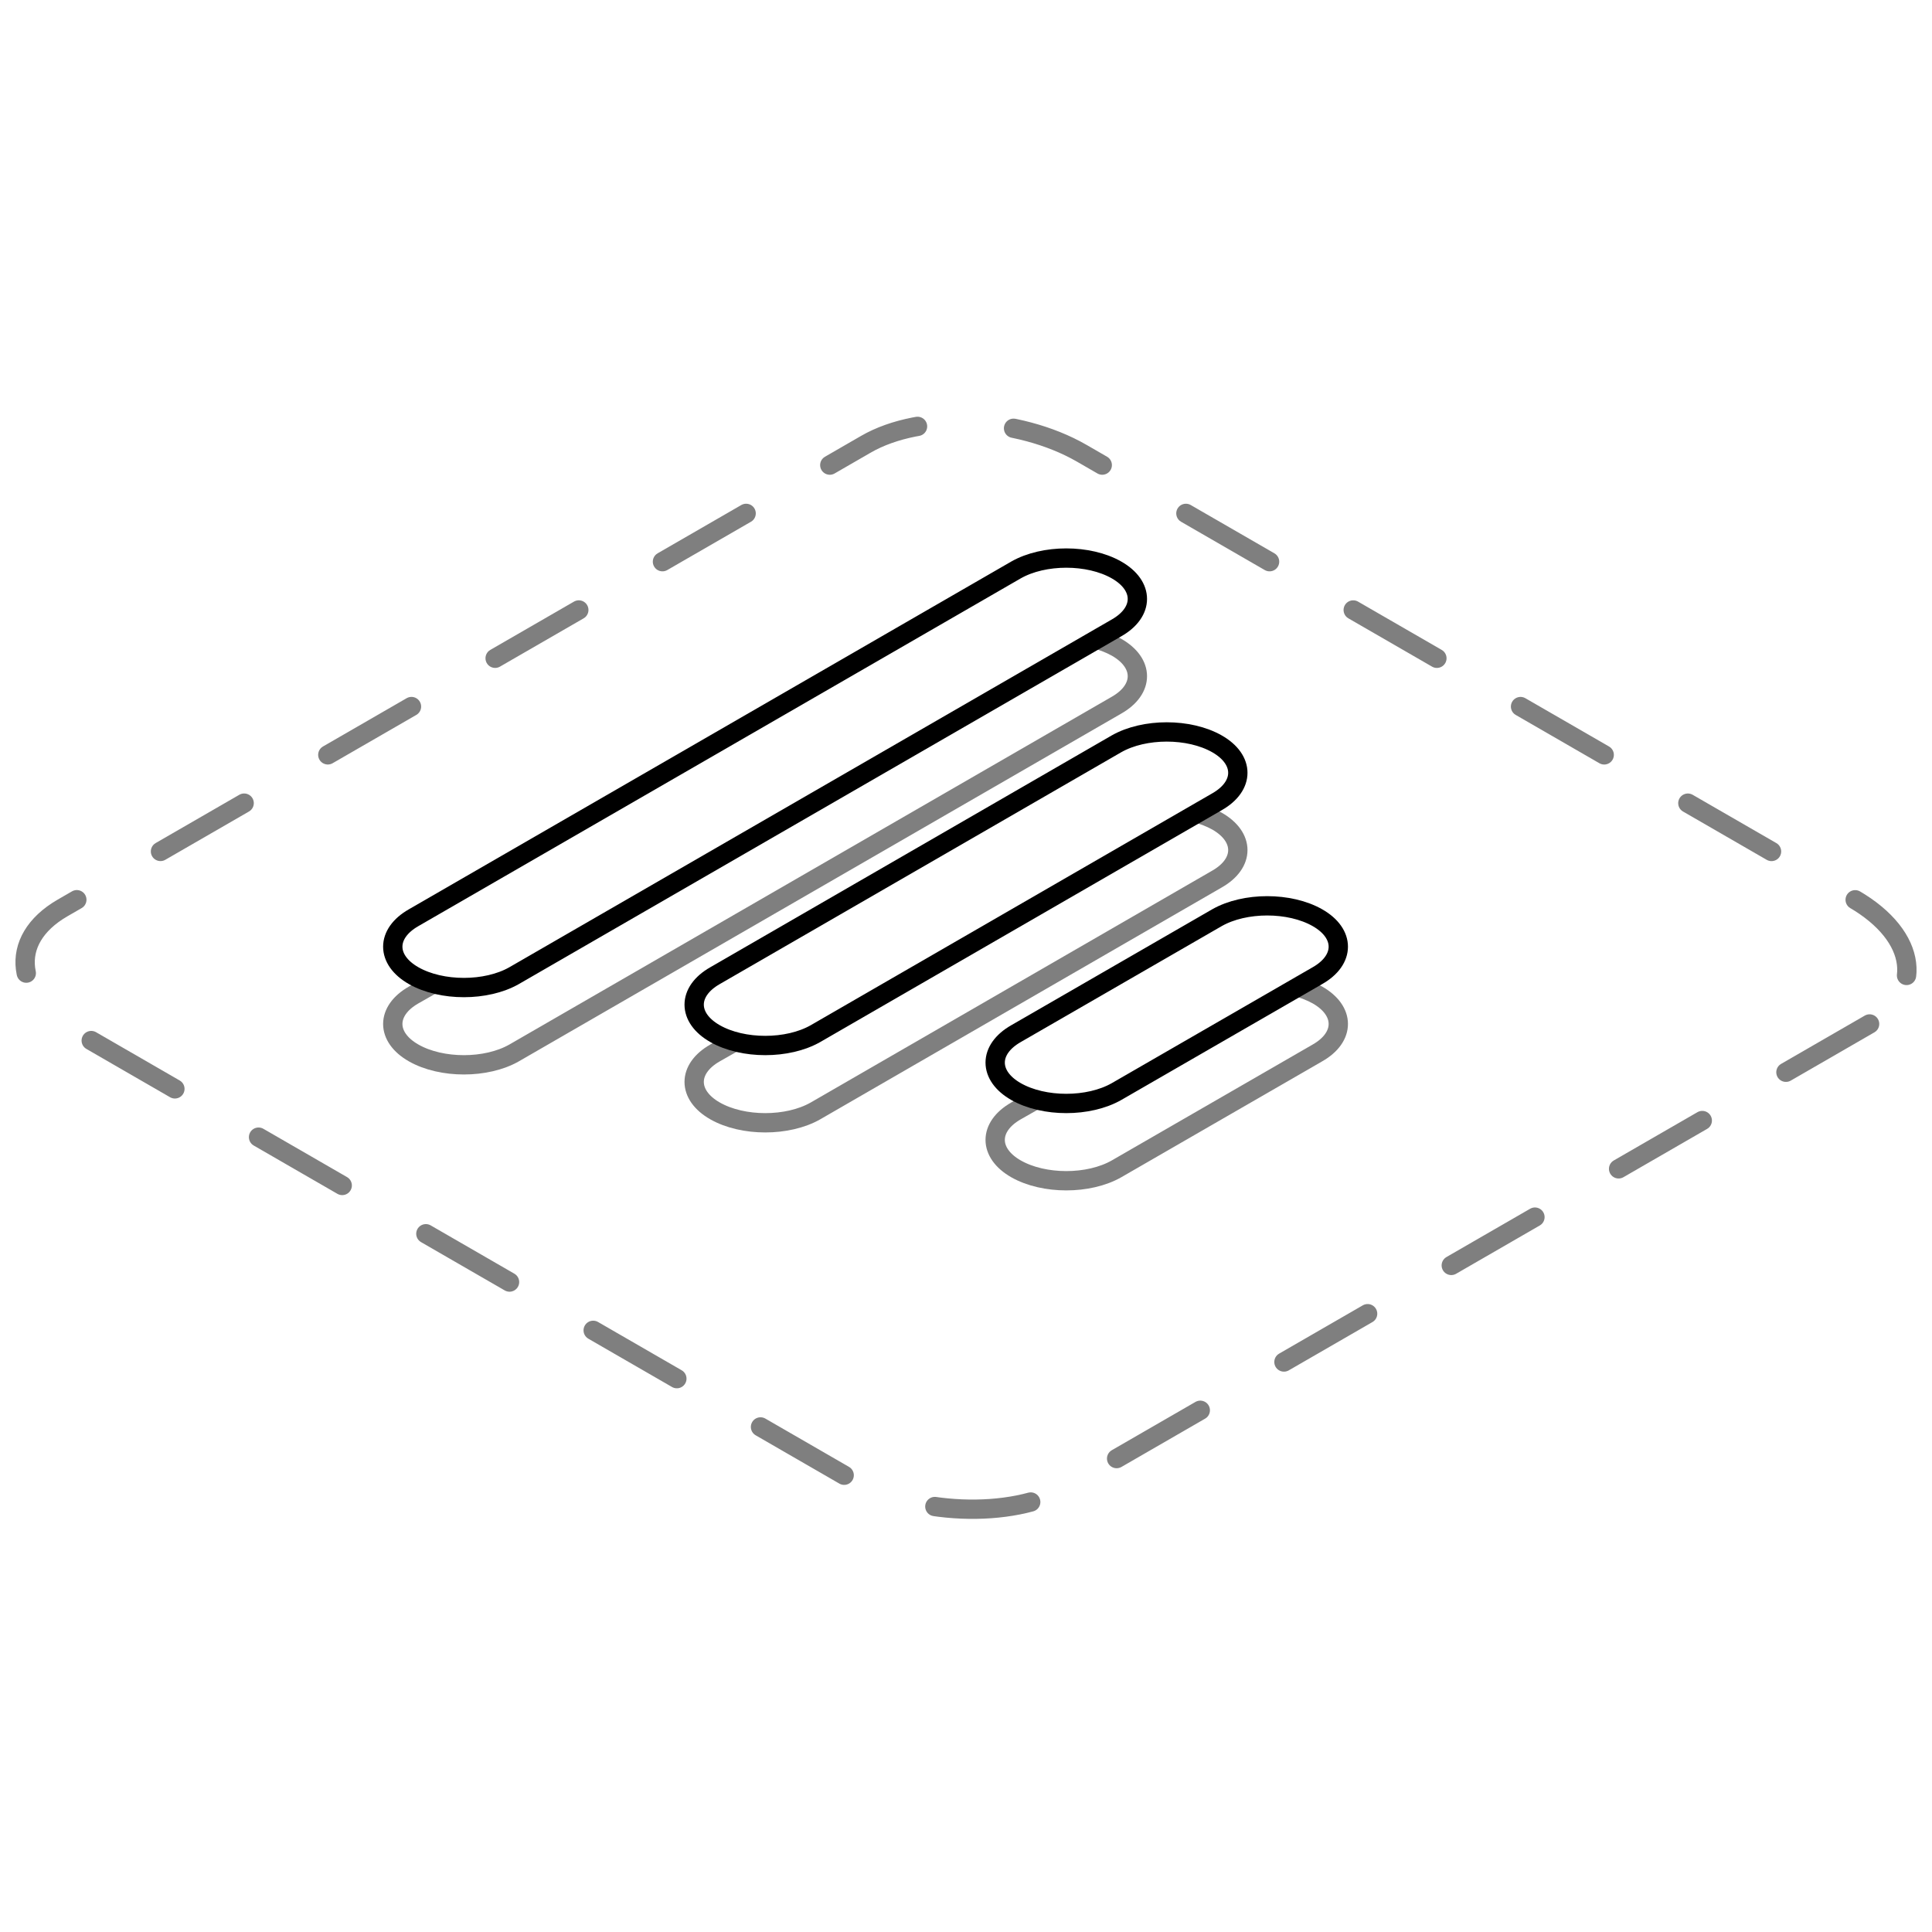
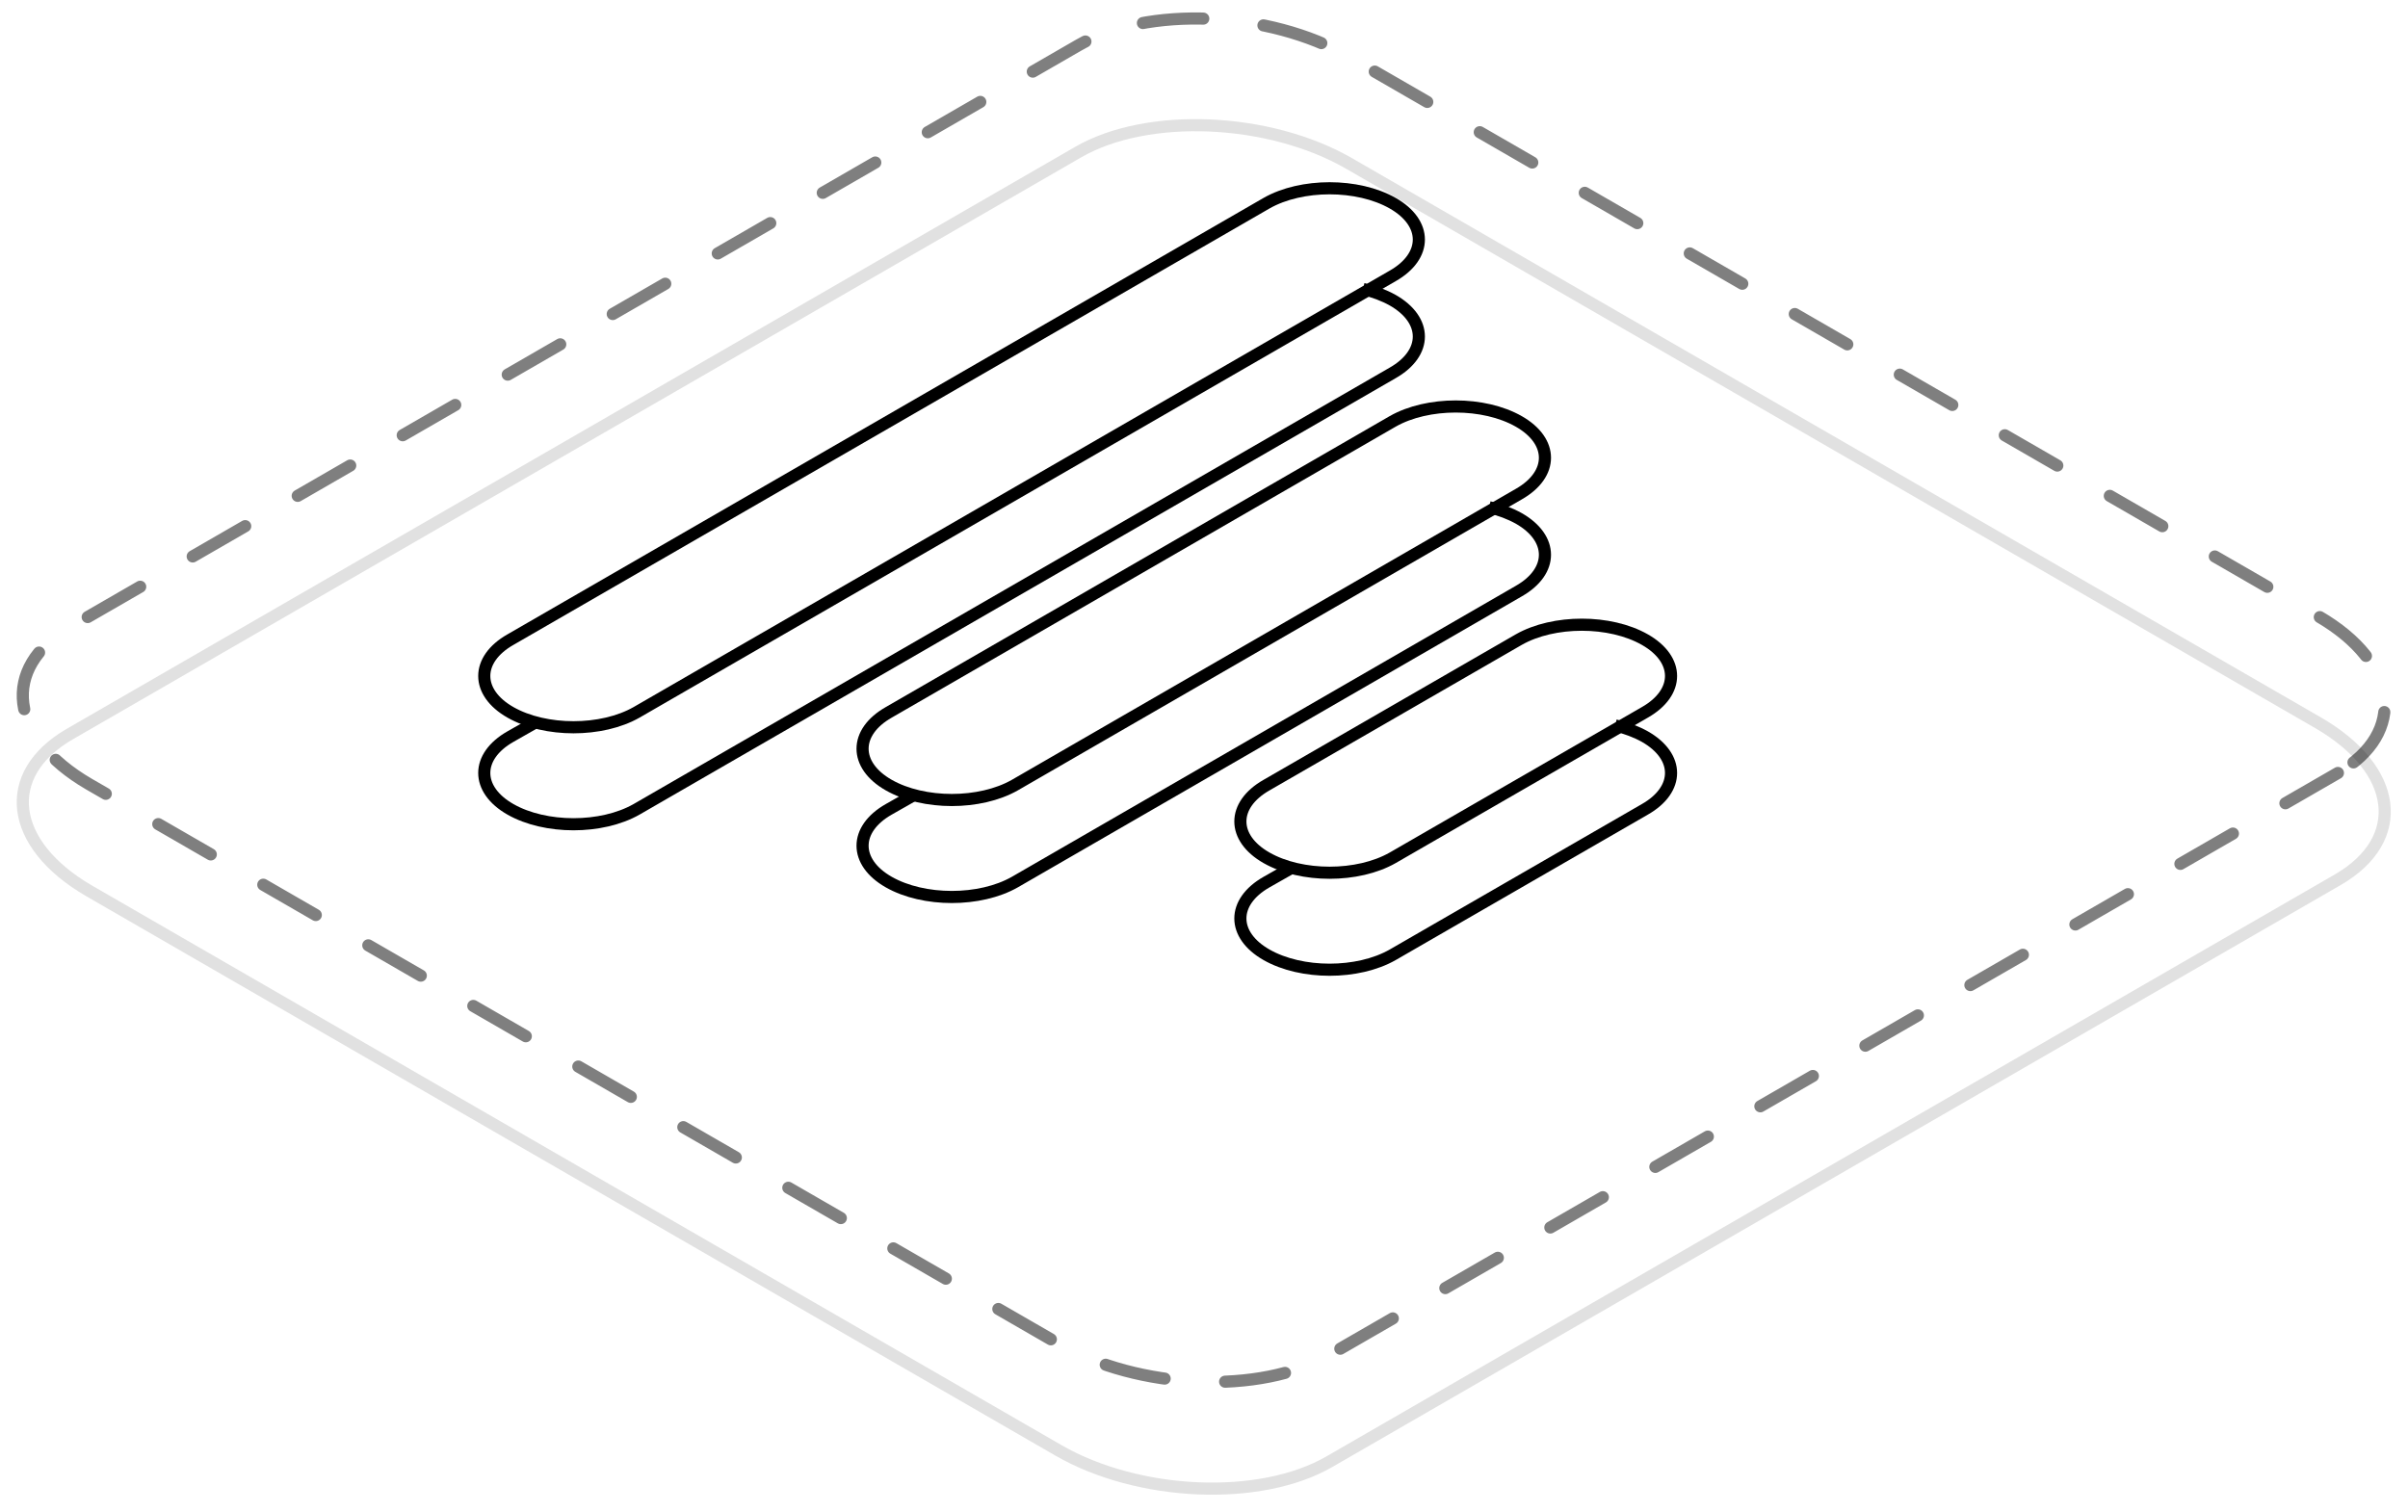
- <svg xmlns="http://www.w3.org/2000/svg" viewBox="0 0 50 50" width="100%" height="100%" fill="none" stroke="currentColor" stroke-width="0.5">
+ <svg xmlns="http://www.w3.org/2000/svg" viewBox="0.18 10.56 49.65 31.18" preserveAspectRatio="xMinYMid meet" width="100%" height="100%" fill="none" stroke="currentColor" stroke-width="0.25">
+   <style>.esl{animation:esF .5s ease-out both}.esd{animation:esFd .5s ease-out both}.es2{animation-delay:.1s}.es3{animation-delay:.2s}@keyframes esF{from{opacity:0}to{opacity:1}}@keyframes esFd{from{opacity:0}to{opacity:.5}}@media(prefers-reduced-motion:reduce){.esl,.esd{animation:none}.esl{opacity:1}.esd{opacity:.5}}</style>
  <g transform="translate(0.145 10.44)">
-     <path d="M48.24,16.06l-20.79,12c-1.43.83-3.94.72-5.59-.23L1.87,16.29c-1.65-.96-1.83-2.4-.4-3.23L22.26,1.06c1.43-.83,3.94-.72,5.59.23l19.99,11.54c1.65.96,1.83,2.4.4,3.23Z" stroke-dasharray="2.5" stroke-linecap="round" stroke-linejoin="round" opacity="0.5" />
-     <path d="M28.14,6.08c.22.05.43.13.61.23.72.41.72,1.09,0,1.5l-15.59,9c-.72.41-1.88.41-2.6,0s-.72-1.09,0-1.5l.51-.29" stroke-miterlimit="10" opacity="0.5" />
-     <path d="M30.74,10.58c.22.05.43.13.61.23.72.41.72,1.09,0,1.5l-10.39,6c-.72.41-1.88.41-2.6,0s-.72-1.09,0-1.5l.51-.29" stroke-miterlimit="10" opacity="0.5" />
-     <path d="M33.34,15.08c.22.05.43.13.61.23.72.41.72,1.09,0,1.5l-5.2,3c-.72.41-1.88.41-2.6,0s-.72-1.09,0-1.5l.51-.29" stroke-miterlimit="10" opacity="0.5" />
-     <path d="M28.75,5.81l-15.59,9c-.72.41-1.88.41-2.6,0s-.72-1.09,0-1.5l15.59-9c.72-.41,1.88-.41,2.6,0s.72,1.09,0,1.5Z" stroke-miterlimit="10" />
-     <path d="M31.35,10.31l-10.39,6c-.72.41-1.88.41-2.6,0s-.72-1.09,0-1.5l10.39-6c.72-.41,1.88-.41,2.6,0s.72,1.09,0,1.5Z" stroke-miterlimit="10" />
-     <path d="M33.95,14.81l-5.2,3c-.72.41-1.88.41-2.6,0s-.72-1.09,0-1.5l5.2-3c.72-.41,1.88-.41,2.6,0s.72,1.09,0,1.5Z" stroke-miterlimit="10" />
+     <path d="M48.24,16.06l-20.79,12c-1.43.83-3.94.72-5.59-.23L1.87,16.29c-1.65-.96-1.83-2.4-.4-3.23L22.26,1.06c1.43-.83,3.94-.72,5.59.23l19.99,11.54c1.65.96,1.83,2.4.4,3.23Z" stroke-linejoin="round" opacity=".12" transform="translate(0 2.2)" />
+     <path class="esd" d="M48.24,16.06l-20.79,12c-1.43.83-3.94.72-5.59-.23L1.87,16.29c-1.65-.96-1.83-2.4-.4-3.23L22.26,1.06c1.43-.83,3.94-.72,5.59.23l19.99,11.54c1.65.96,1.83,2.4.4,3.23Z" stroke-dasharray="1.25" stroke-linecap="round" stroke-linejoin="round" opacity="0.5" />
+     <g class="esd es2">
+       <path d="M28.14,6.08c.22.05.43.13.61.23.72.41.72,1.09,0,1.5l-15.59,9c-.72.41-1.88.41-2.6,0s-.72-1.09,0-1.5l.51-.29" stroke-miterlimit="10" />
+       <path d="M30.74,10.58c.22.05.43.13.61.23.72.41.72,1.09,0,1.5l-10.39,6c-.72.41-1.88.41-2.6,0s-.72-1.09,0-1.5l.51-.29" stroke-miterlimit="10" />
+       <path d="M33.34,15.08c.22.05.43.13.61.23.72.41.72,1.09,0,1.5l-5.2,3c-.72.41-1.88.41-2.6,0s-.72-1.09,0-1.5l.51-.29" stroke-miterlimit="10" />
+     </g>
+     <g class="esl es3">
+       <path d="M28.75,5.81l-15.59,9c-.72.41-1.88.41-2.6,0s-.72-1.09,0-1.5l15.59-9c.72-.41,1.88-.41,2.6,0s.72,1.09,0,1.5Z" stroke-miterlimit="10" />
+       <path d="M31.35,10.31l-10.39,6c-.72.41-1.88.41-2.6,0s-.72-1.09,0-1.5l10.39-6c.72-.41,1.88-.41,2.6,0s.72,1.09,0,1.5Z" stroke-miterlimit="10" />
+       <path d="M33.95,14.81l-5.2,3c-.72.41-1.88.41-2.6,0s-.72-1.09,0-1.5l5.2-3c.72-.41,1.88-.41,2.6,0s.72,1.09,0,1.5Z" stroke-miterlimit="10" />
+     </g>
  </g>
</svg>
